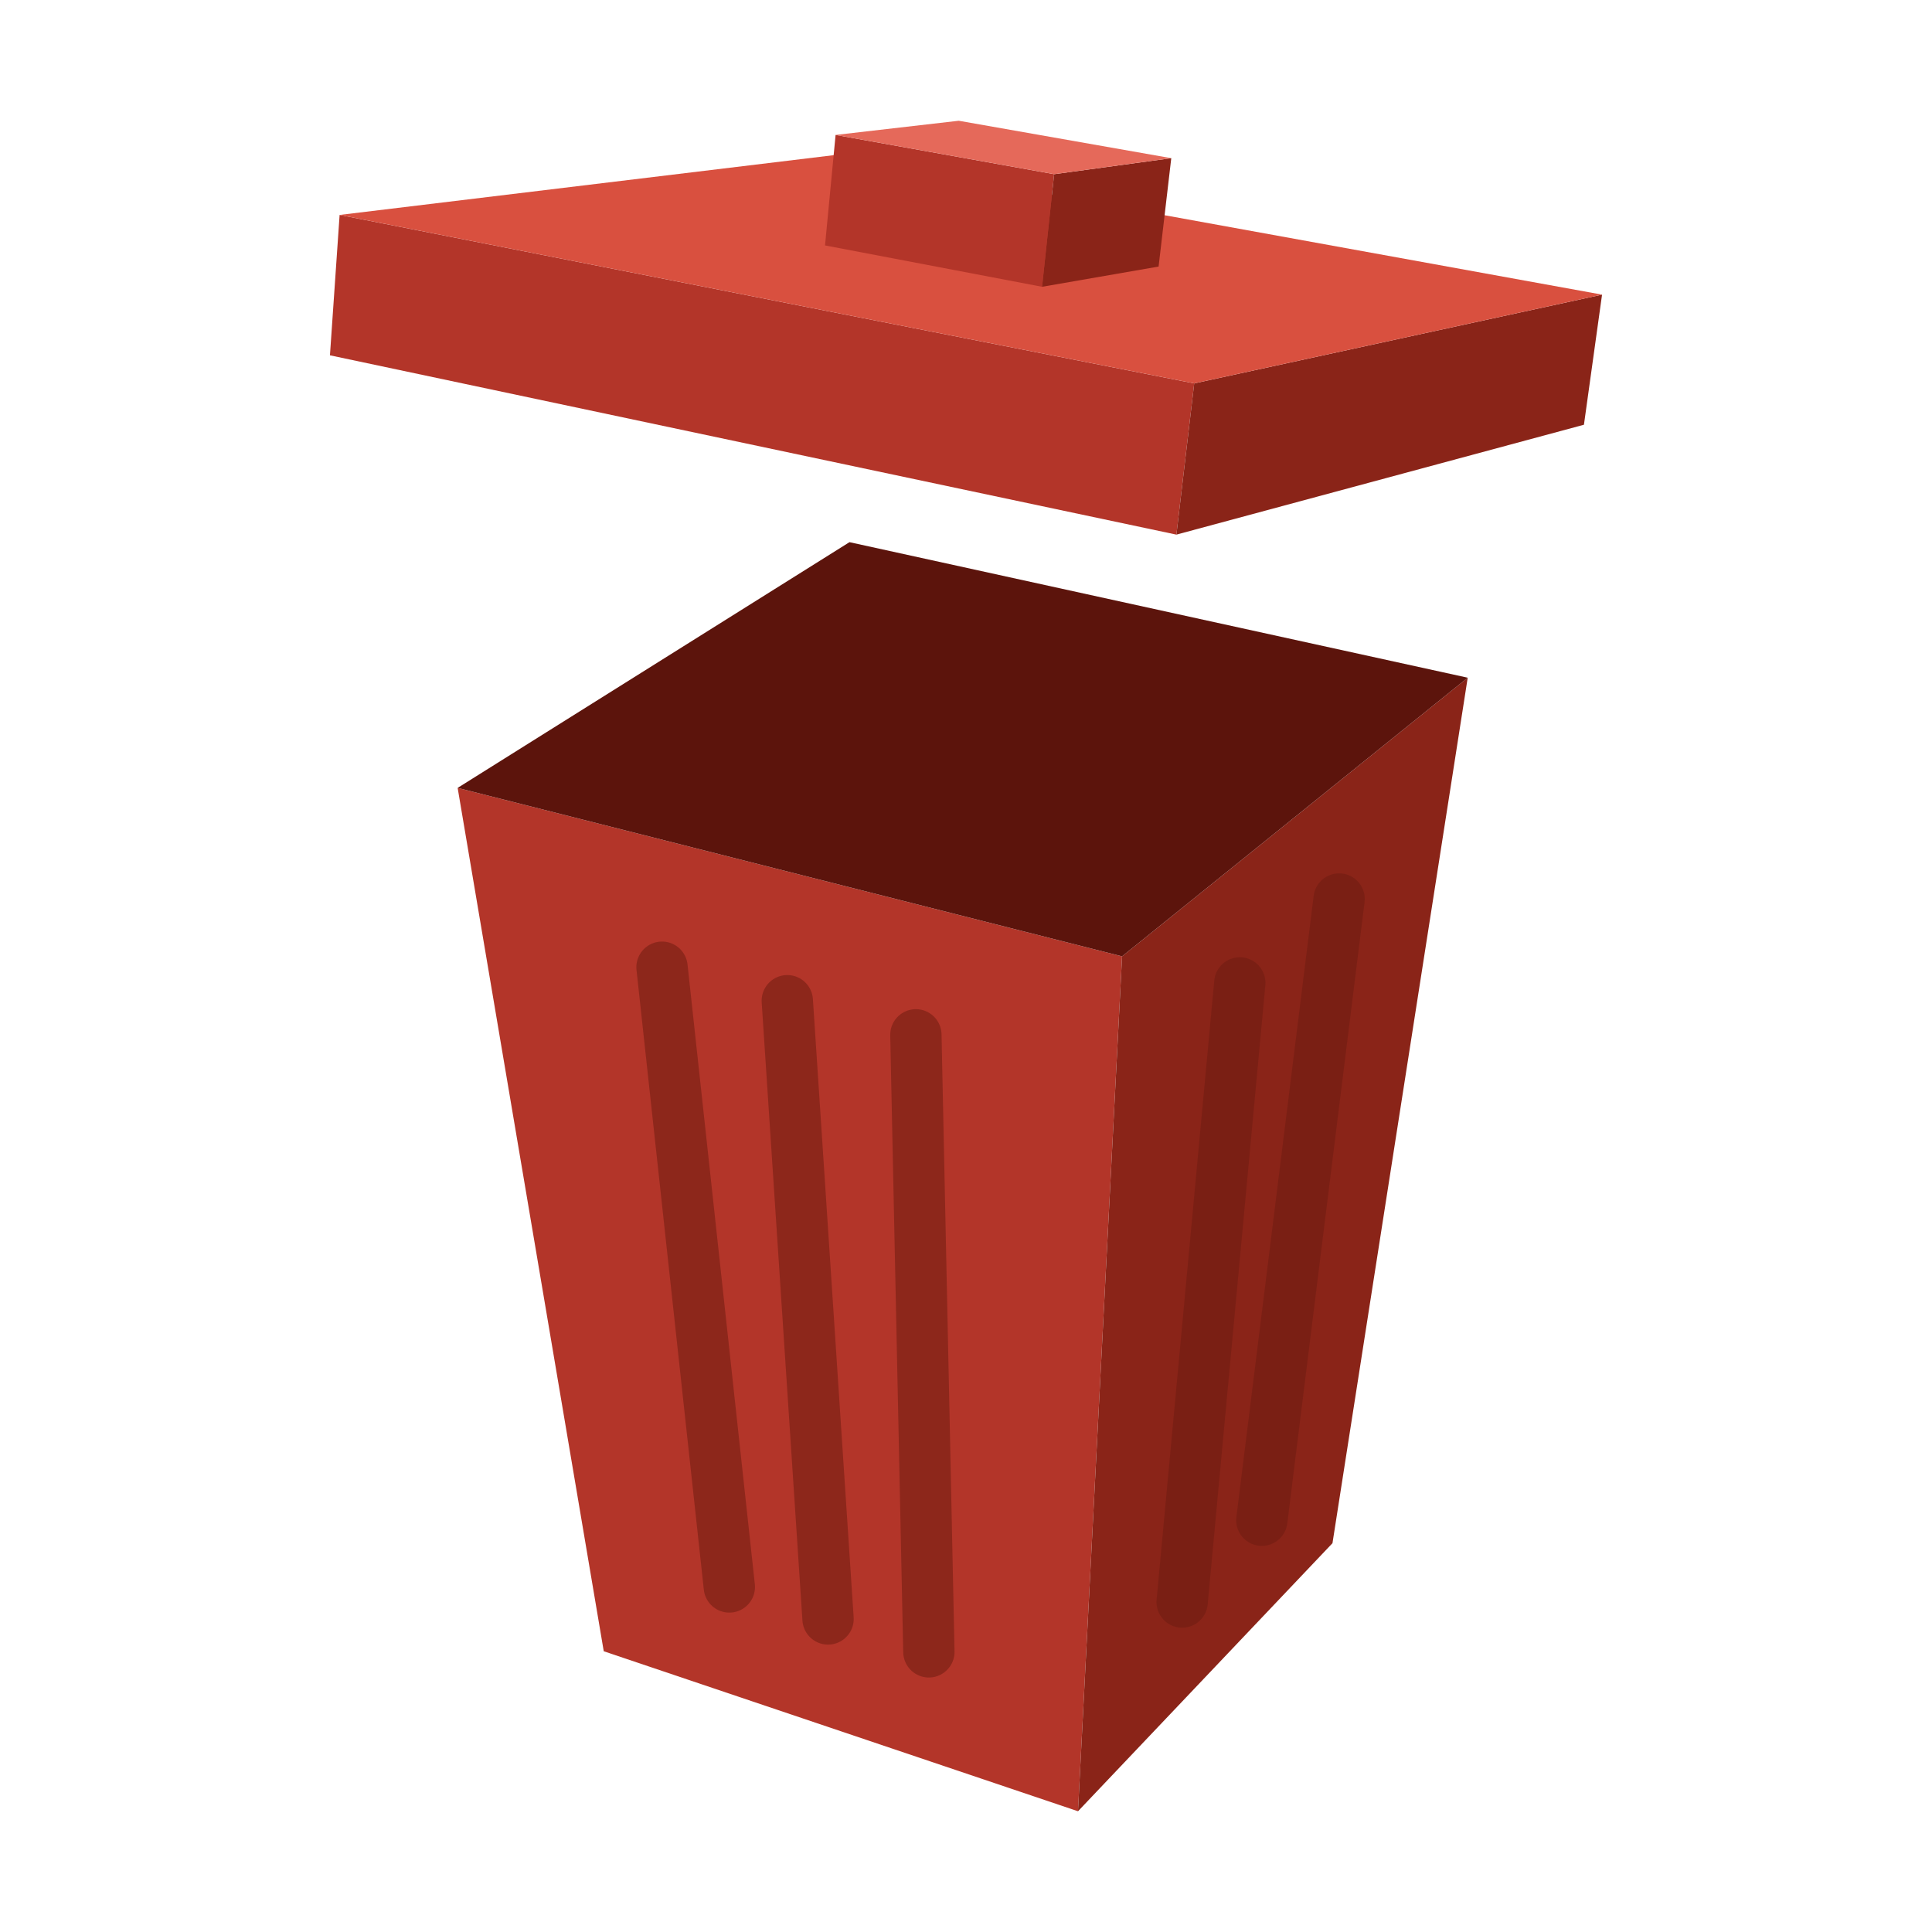
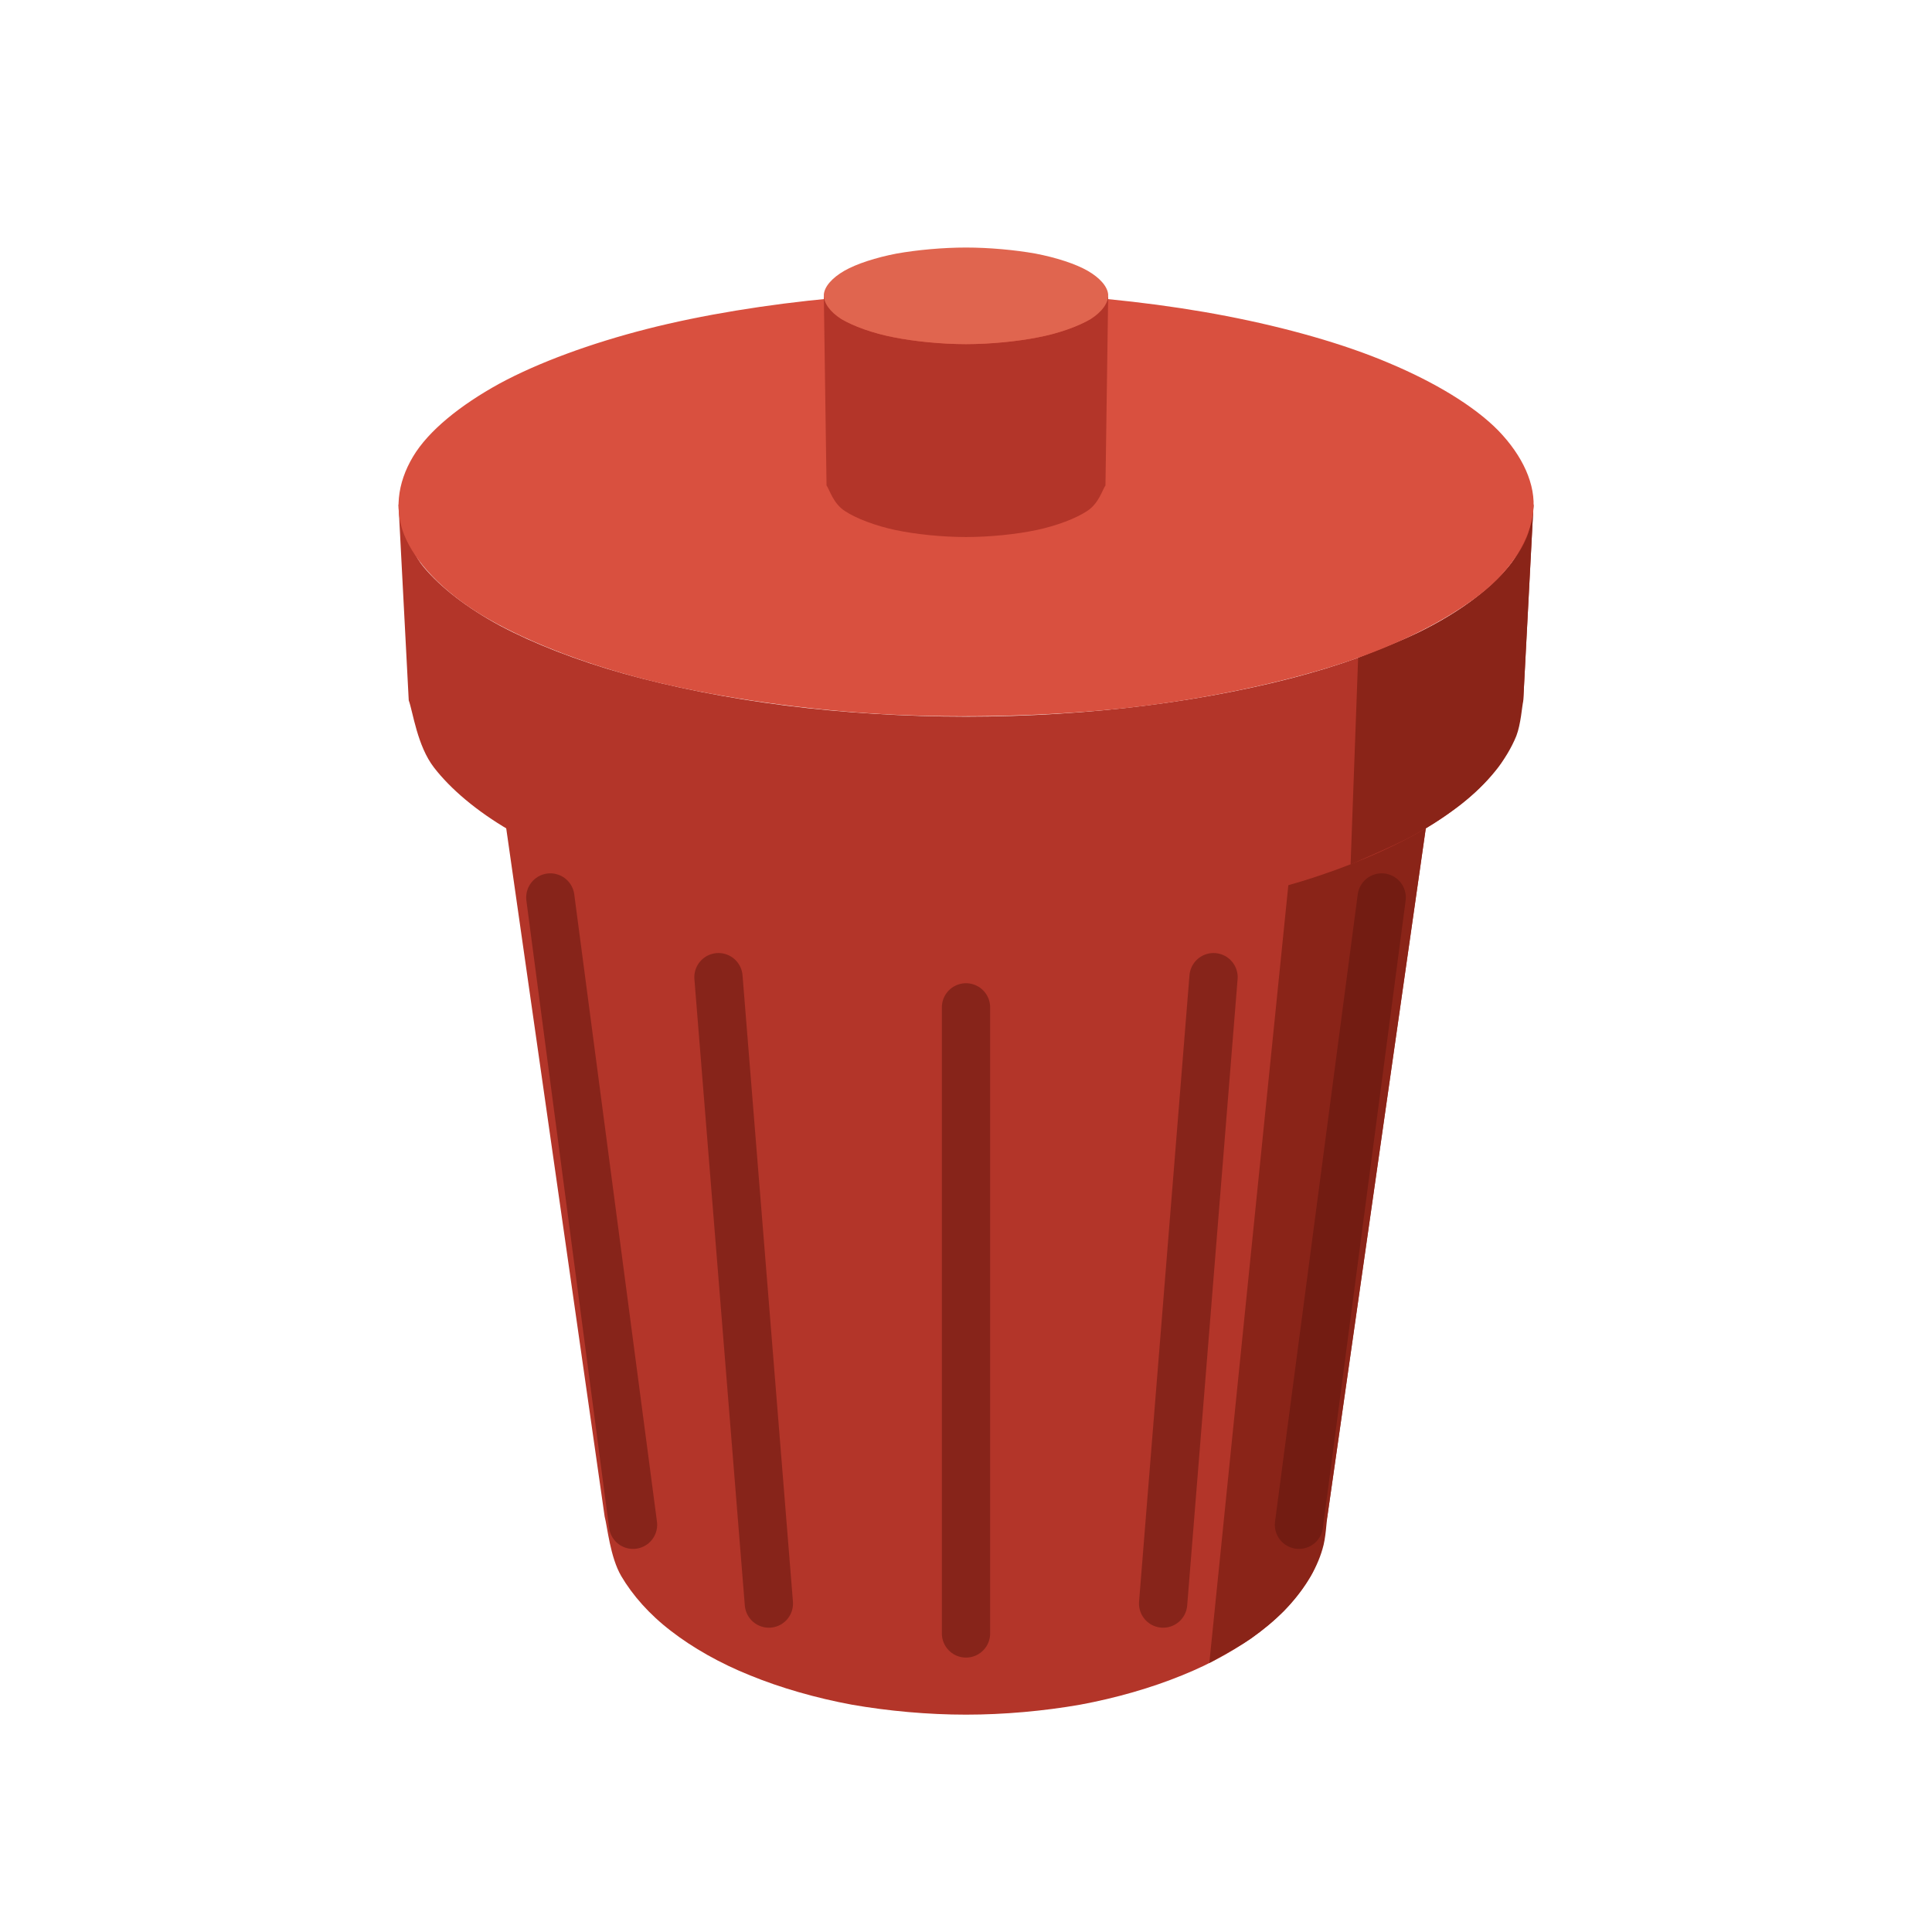
<svg xmlns="http://www.w3.org/2000/svg" class="m-icon" viewBox="0 0 64 64" aria-hidden="true" focusable="false">
-   <g stroke-linejoin="round">
-     <path d="M15.16 26.10 L37.17 31.68 L35.71 60.00 L20.00 54.70 Z" fill="#B33529" />
-     <path d="M37.17 31.68 L48.62 22.45 L44.14 51.12 L35.71 60.00 Z" fill="#8A2418" />
-     <g stroke="#6E1B11" stroke-width="1.7" stroke-linecap="round" opacity="0.55">
-       <path d="M21.93 32.04 L24.16 52.57" />
-       <path d="M26.08 33.15 L27.43 53.63" />
-       <path d="M30.34 34.28 L30.77 54.72" />
-       <path d="M41.07 32.56 L39.16 53.07" />
-       <path d="M44.36 29.78 L41.80 50.36" />
+   <g transform="translate(0 -4)" stroke-linejoin="round">
+     <path d="M16.19 27.39 C16.30 27.71 16.42 28.70 16.89 29.32 C17.37 29.94 18.11 30.57 19.04 31.11 C19.97 31.65 21.18 32.17 22.50 32.57 C23.82 32.98 25.39 33.32 26.97 33.53 C28.56 33.75 30.32 33.87 32.00 33.87 C33.68 33.87 35.44 33.75 37.03 33.53 C38.61 33.32 40.18 32.98 41.50 32.57 C42.82 32.17 44.03 31.65 44.96 31.11 C45.89 30.57 46.63 29.94 47.11 29.32 C47.58 28.70 47.70 27.71 47.81 27.39 L43.97 54.24 C43.88 54.57 43.79 55.58 43.42 56.21 C43.05 56.84 42.49 57.48 41.77 58.03 C41.06 58.58 40.15 59.10 39.15 59.50 C38.15 59.91 36.97 60.25 35.78 60.47 C34.58 60.68 33.26 60.80 32.00 60.80 C30.74 60.80 29.42 60.68 28.22 60.47 C27.03 60.25 25.85 59.91 24.85 59.50 C23.85 59.10 22.94 58.58 22.23 58.03 C21.51 57.48 20.95 56.84 20.58 56.21 C20.21 55.58 20.12 54.57 20.03 54.24 Z" fill="#B33529" />
+     <path d="M42.80 32.12 C43.10 31.99 44.05 31.60 44.58 31.32 C45.12 31.03 45.59 30.73 46.00 30.41 C46.40 30.10 46.74 29.77 47.01 29.44 C47.28 29.11 47.48 28.76 47.62 28.42 C47.75 28.08 47.78 27.56 47.81 27.39 L43.97 54.24 C43.94 54.42 43.92 54.96 43.81 55.31 C43.71 55.66 43.55 56.01 43.33 56.36 C43.12 56.70 42.85 57.04 42.54 57.36 C42.22 57.68 41.85 57.99 41.44 58.28 C41.02 58.57 40.29 58.96 40.06 59.09 Z" fill="#8A2418" />
+     <g fill="none" stroke="#5C140C" stroke-width="1.6" stroke-linecap="round" opacity="0.5">
+       <path d="M18.23 33.73 L20.97 54.51" />
+       <path d="M23.80 36.37 L25.47 57.12" />
+       <path d="M32.00 37.37 L32.00 58.11" />
+       <path d="M40.20 36.37 L38.53 57.12" />
+       <path d="M45.77 33.73 L43.03 54.51" />
    </g>
-     <path d="M28.14 17.96 L48.62 22.45 L37.17 31.68 L15.16 26.10 Z" fill="#5C140C" />
-     <path d="M11.25 7.12 L39.56 12.70 L38.97 17.71 L10.93 11.77 Z" fill="#B33529" />
-     <path d="M39.56 12.70 L53.07 9.76 L52.47 14.07 L38.97 17.71 Z" fill="#8A2418" />
-     <path d="M27.62 5.14 L53.07 9.76 L39.56 12.70 L11.25 7.12 Z" fill="#D9503F" />
-     <path d="M27.68 4.47 L34.92 5.77 L34.52 9.50 L27.33 8.13 Z" fill="#B33529" />
-     <path d="M34.92 5.77 L38.80 5.24 L38.38 8.83 L34.52 9.50 Z" fill="#8A2418" />
-     <path d="M31.76 4.00 L38.80 5.24 L34.92 5.77 L27.68 4.47 Z" fill="#E5695A" />
+     <g>
+       <path d="M13.20 20.70 C13.34 21.05 13.47 22.12 14.04 22.79 C14.60 23.46 15.47 24.14 16.57 24.73 C17.68 25.32 19.11 25.88 20.68 26.32 C22.25 26.76 24.12 27.13 26.01 27.37 C27.89 27.61 30.00 27.74 32.00 27.74 C34.00 27.74 36.11 27.61 37.99 27.37 C39.88 27.13 41.75 26.76 43.32 26.32 C44.89 25.88 46.32 25.32 47.43 24.73 C48.53 24.14 49.40 23.46 49.96 22.79 C50.53 22.12 50.66 21.05 50.80 20.70 L50.46 27.20 C50.32 27.58 50.18 28.71 49.62 29.43 C49.07 30.14 48.21 30.87 47.13 31.50 C46.04 32.13 44.64 32.73 43.10 33.20 C41.55 33.67 39.72 34.07 37.87 34.32 C36.03 34.57 33.96 34.71 32.00 34.71 C30.04 34.71 27.97 34.57 26.13 34.32 C24.28 34.07 22.45 33.67 20.90 33.20 C19.36 32.73 17.96 32.13 16.87 31.50 C15.79 30.87 14.93 30.14 14.38 29.43 C13.82 28.71 13.68 27.58 13.54 27.20 Z" fill="#B33529" />
+       <path d="M44.99 25.79 C45.34 25.64 46.44 25.23 47.06 24.92 C47.68 24.61 48.23 24.28 48.70 23.94 C49.16 23.60 49.56 23.25 49.87 22.89 C50.18 22.54 50.42 22.17 50.57 21.81 C50.73 21.44 50.76 20.89 50.80 20.70 L50.46 27.20 C50.42 27.40 50.38 27.99 50.23 28.38 C50.07 28.77 49.84 29.16 49.53 29.54 C49.22 29.93 48.84 30.30 48.38 30.66 C47.91 31.02 47.37 31.38 46.77 31.70 C46.16 32.03 45.07 32.48 44.74 32.64 Z" fill="#8A2418" />
+       <path d="M21.79 26.61 C23.97 27.13 26.71 27.52 29.30 27.66 C31.89 27.80 34.84 27.72 37.34 27.45 C39.85 27.17 42.39 26.64 44.34 26.01 C46.29 25.39 47.95 24.53 49.03 23.69 C50.11 22.85 50.69 21.85 50.79 20.95 C50.89 20.05 50.43 19.09 49.64 18.27 C48.84 17.45 47.52 16.66 46.02 16.03 C44.52 15.39 42.60 14.85 40.63 14.47 C38.67 14.09 36.41 13.83 34.23 13.73 C32.05 13.64 29.70 13.69 27.57 13.88 C25.43 14.08 23.26 14.43 21.42 14.90 C19.58 15.37 17.83 16.01 16.54 16.71 C15.25 17.42 14.19 18.27 13.68 19.13 C13.16 20.00 13.03 20.98 13.46 21.88 C13.88 22.78 14.84 23.75 16.22 24.53 C17.61 25.32 19.61 26.09 21.79 26.61 Z" fill="#D9503F" />
+       <path d="M27.29 13.80 C27.40 13.93 27.53 14.36 27.92 14.59 C28.31 14.82 28.95 15.05 29.63 15.18 C30.31 15.31 31.21 15.40 32.00 15.40 C32.79 15.40 33.69 15.31 34.37 15.18 C35.05 15.05 35.69 14.82 36.08 14.59 C36.47 14.36 36.60 13.93 36.71 13.80 L36.62 20.08 C36.52 20.22 36.40 20.68 36.01 20.93 C35.63 21.18 34.99 21.42 34.33 21.56 C33.66 21.70 32.78 21.79 32.00 21.79 C31.22 21.79 30.34 21.70 29.67 21.56 C29.01 21.42 28.37 21.18 27.99 20.93 C27.60 20.68 27.48 20.22 27.38 20.08 Z" fill="#B33529" />
+       <path d="M29.60 15.17 C30.28 15.31 31.20 15.40 32.00 15.40 C32.80 15.40 33.72 15.31 34.40 15.17 C35.09 15.04 35.74 14.80 36.13 14.57 C36.51 14.33 36.72 14.03 36.71 13.76 C36.69 13.49 36.43 13.20 36.03 12.97 C35.63 12.74 34.98 12.53 34.30 12.40 C33.63 12.28 32.77 12.20 32.00 12.20 C31.23 12.20 30.37 12.28 29.70 12.40 C29.02 12.53 28.37 12.74 27.97 12.97 C27.57 13.20 27.31 13.49 27.29 13.76 C27.28 14.03 27.49 14.33 27.87 14.57 C28.26 14.80 28.91 15.04 29.60 15.17 Z" fill="#E0654F" />
+     </g>
  </g>
</svg>
